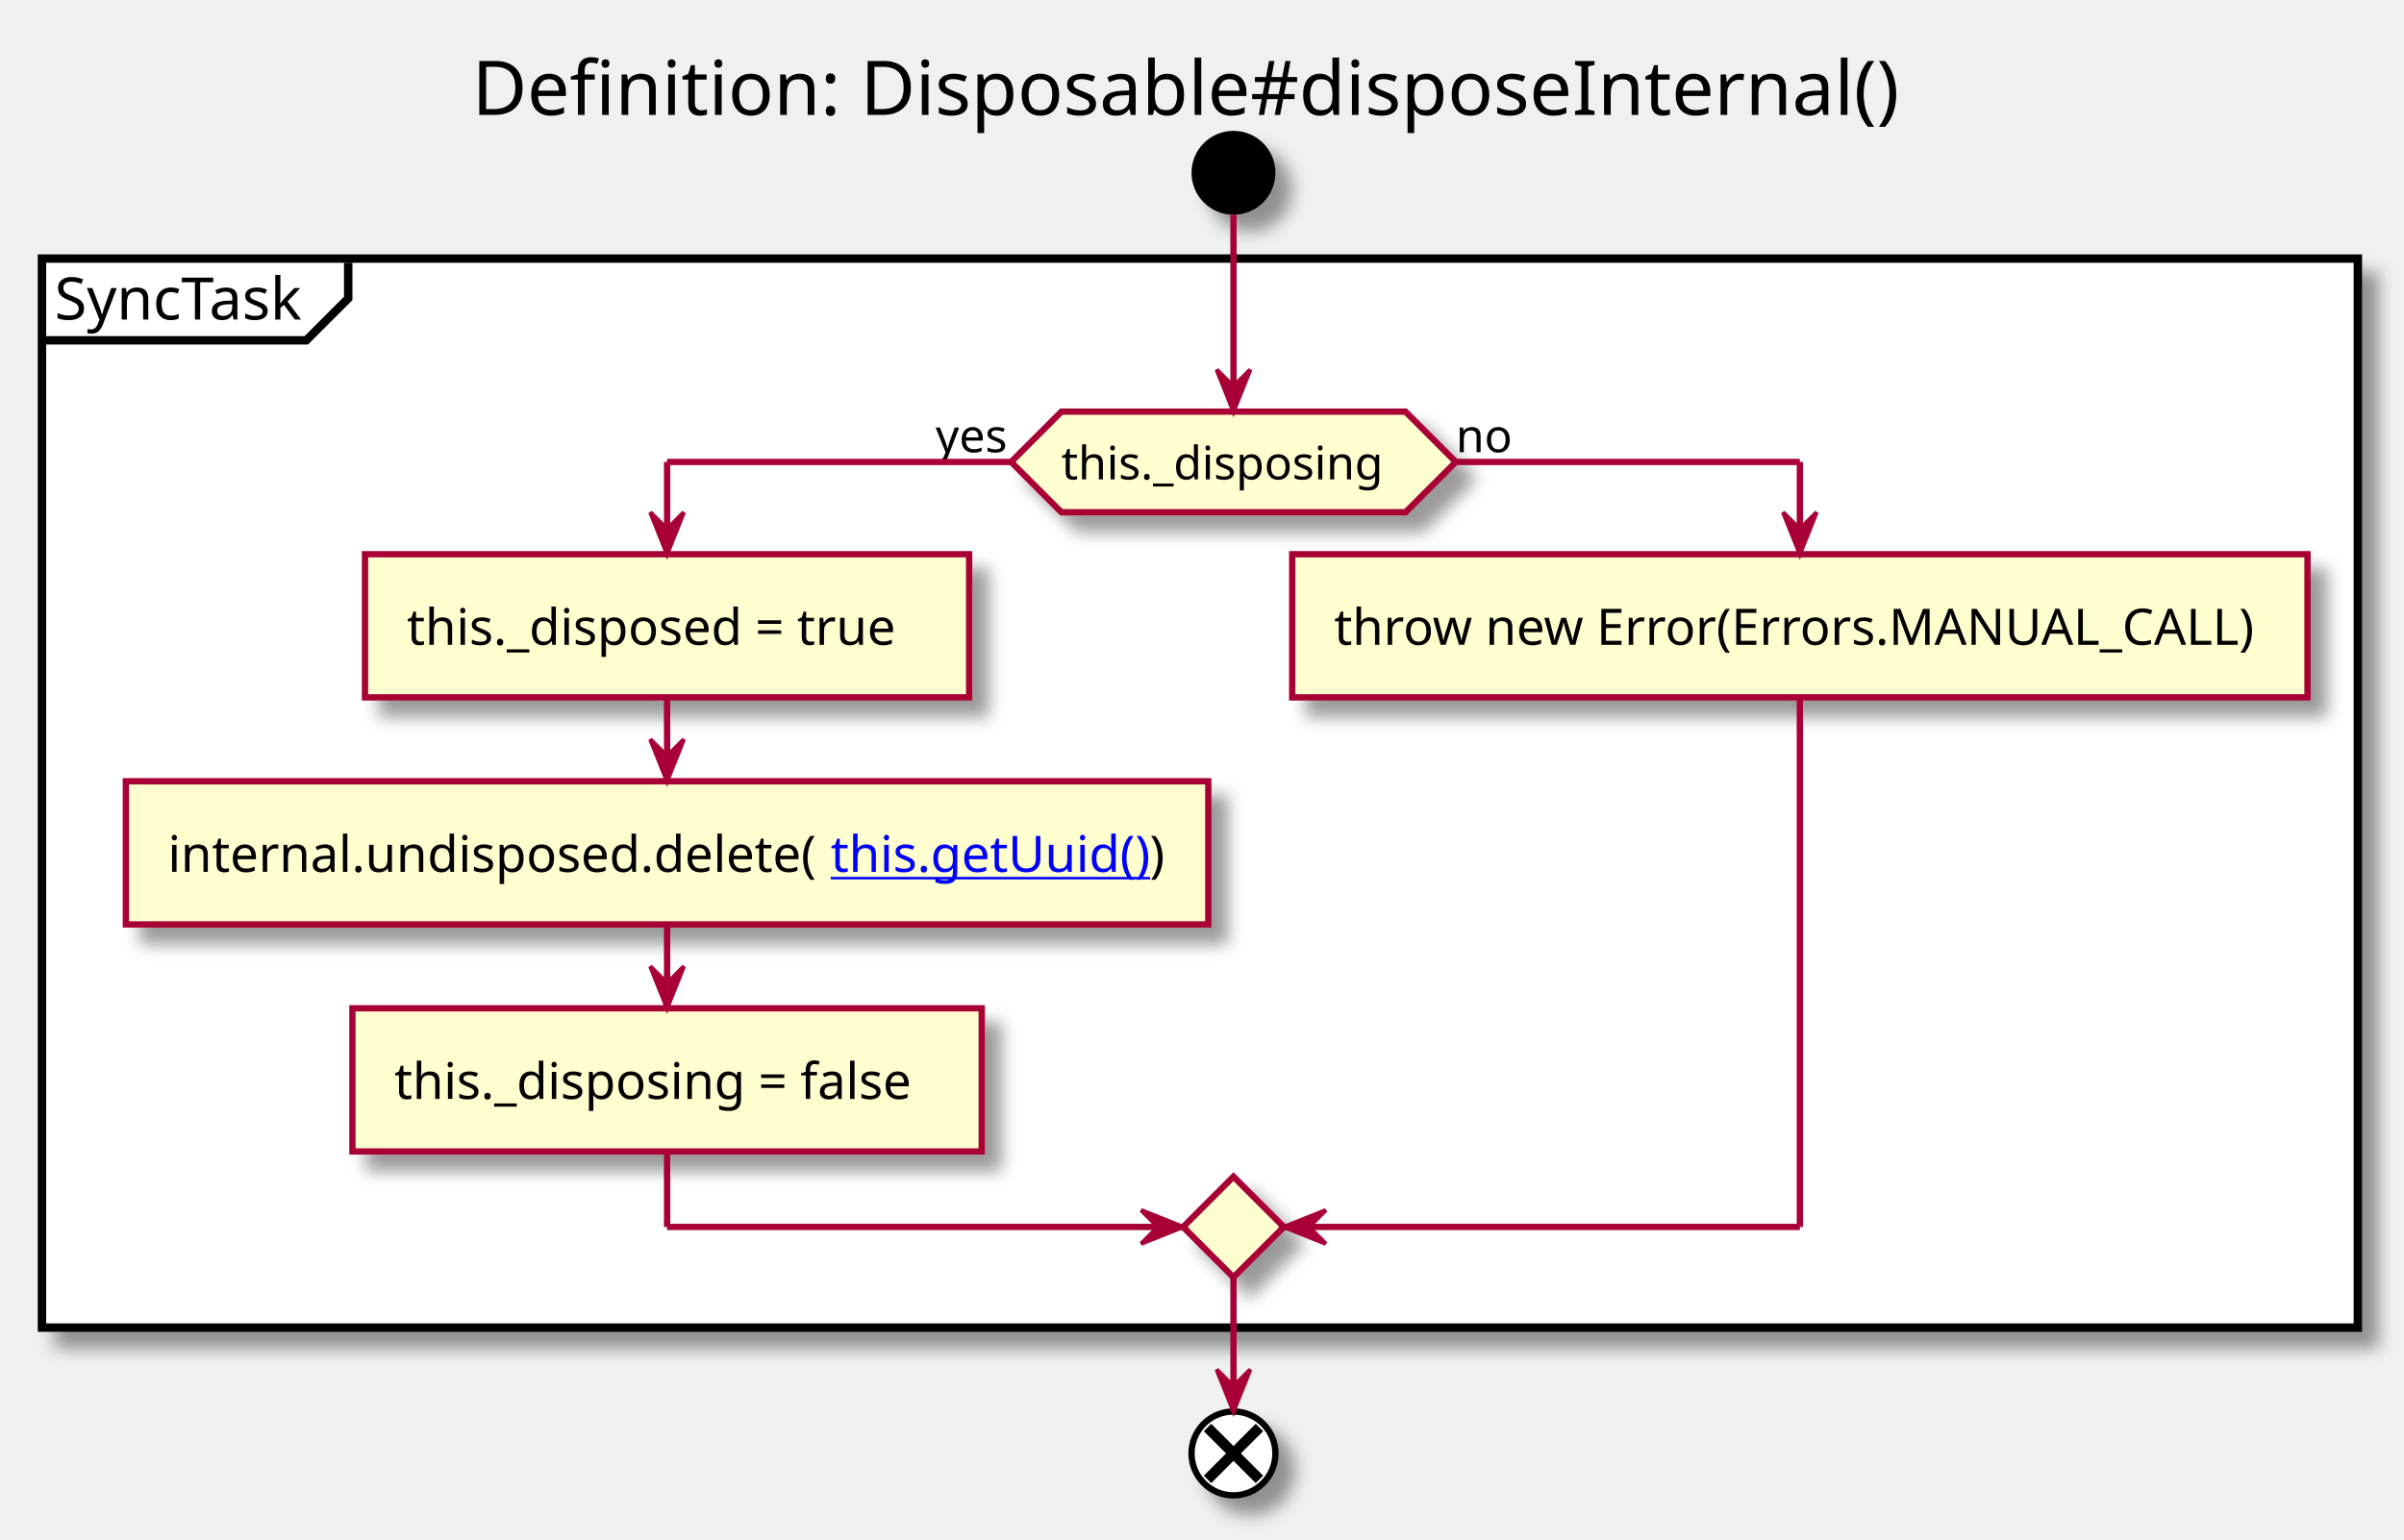
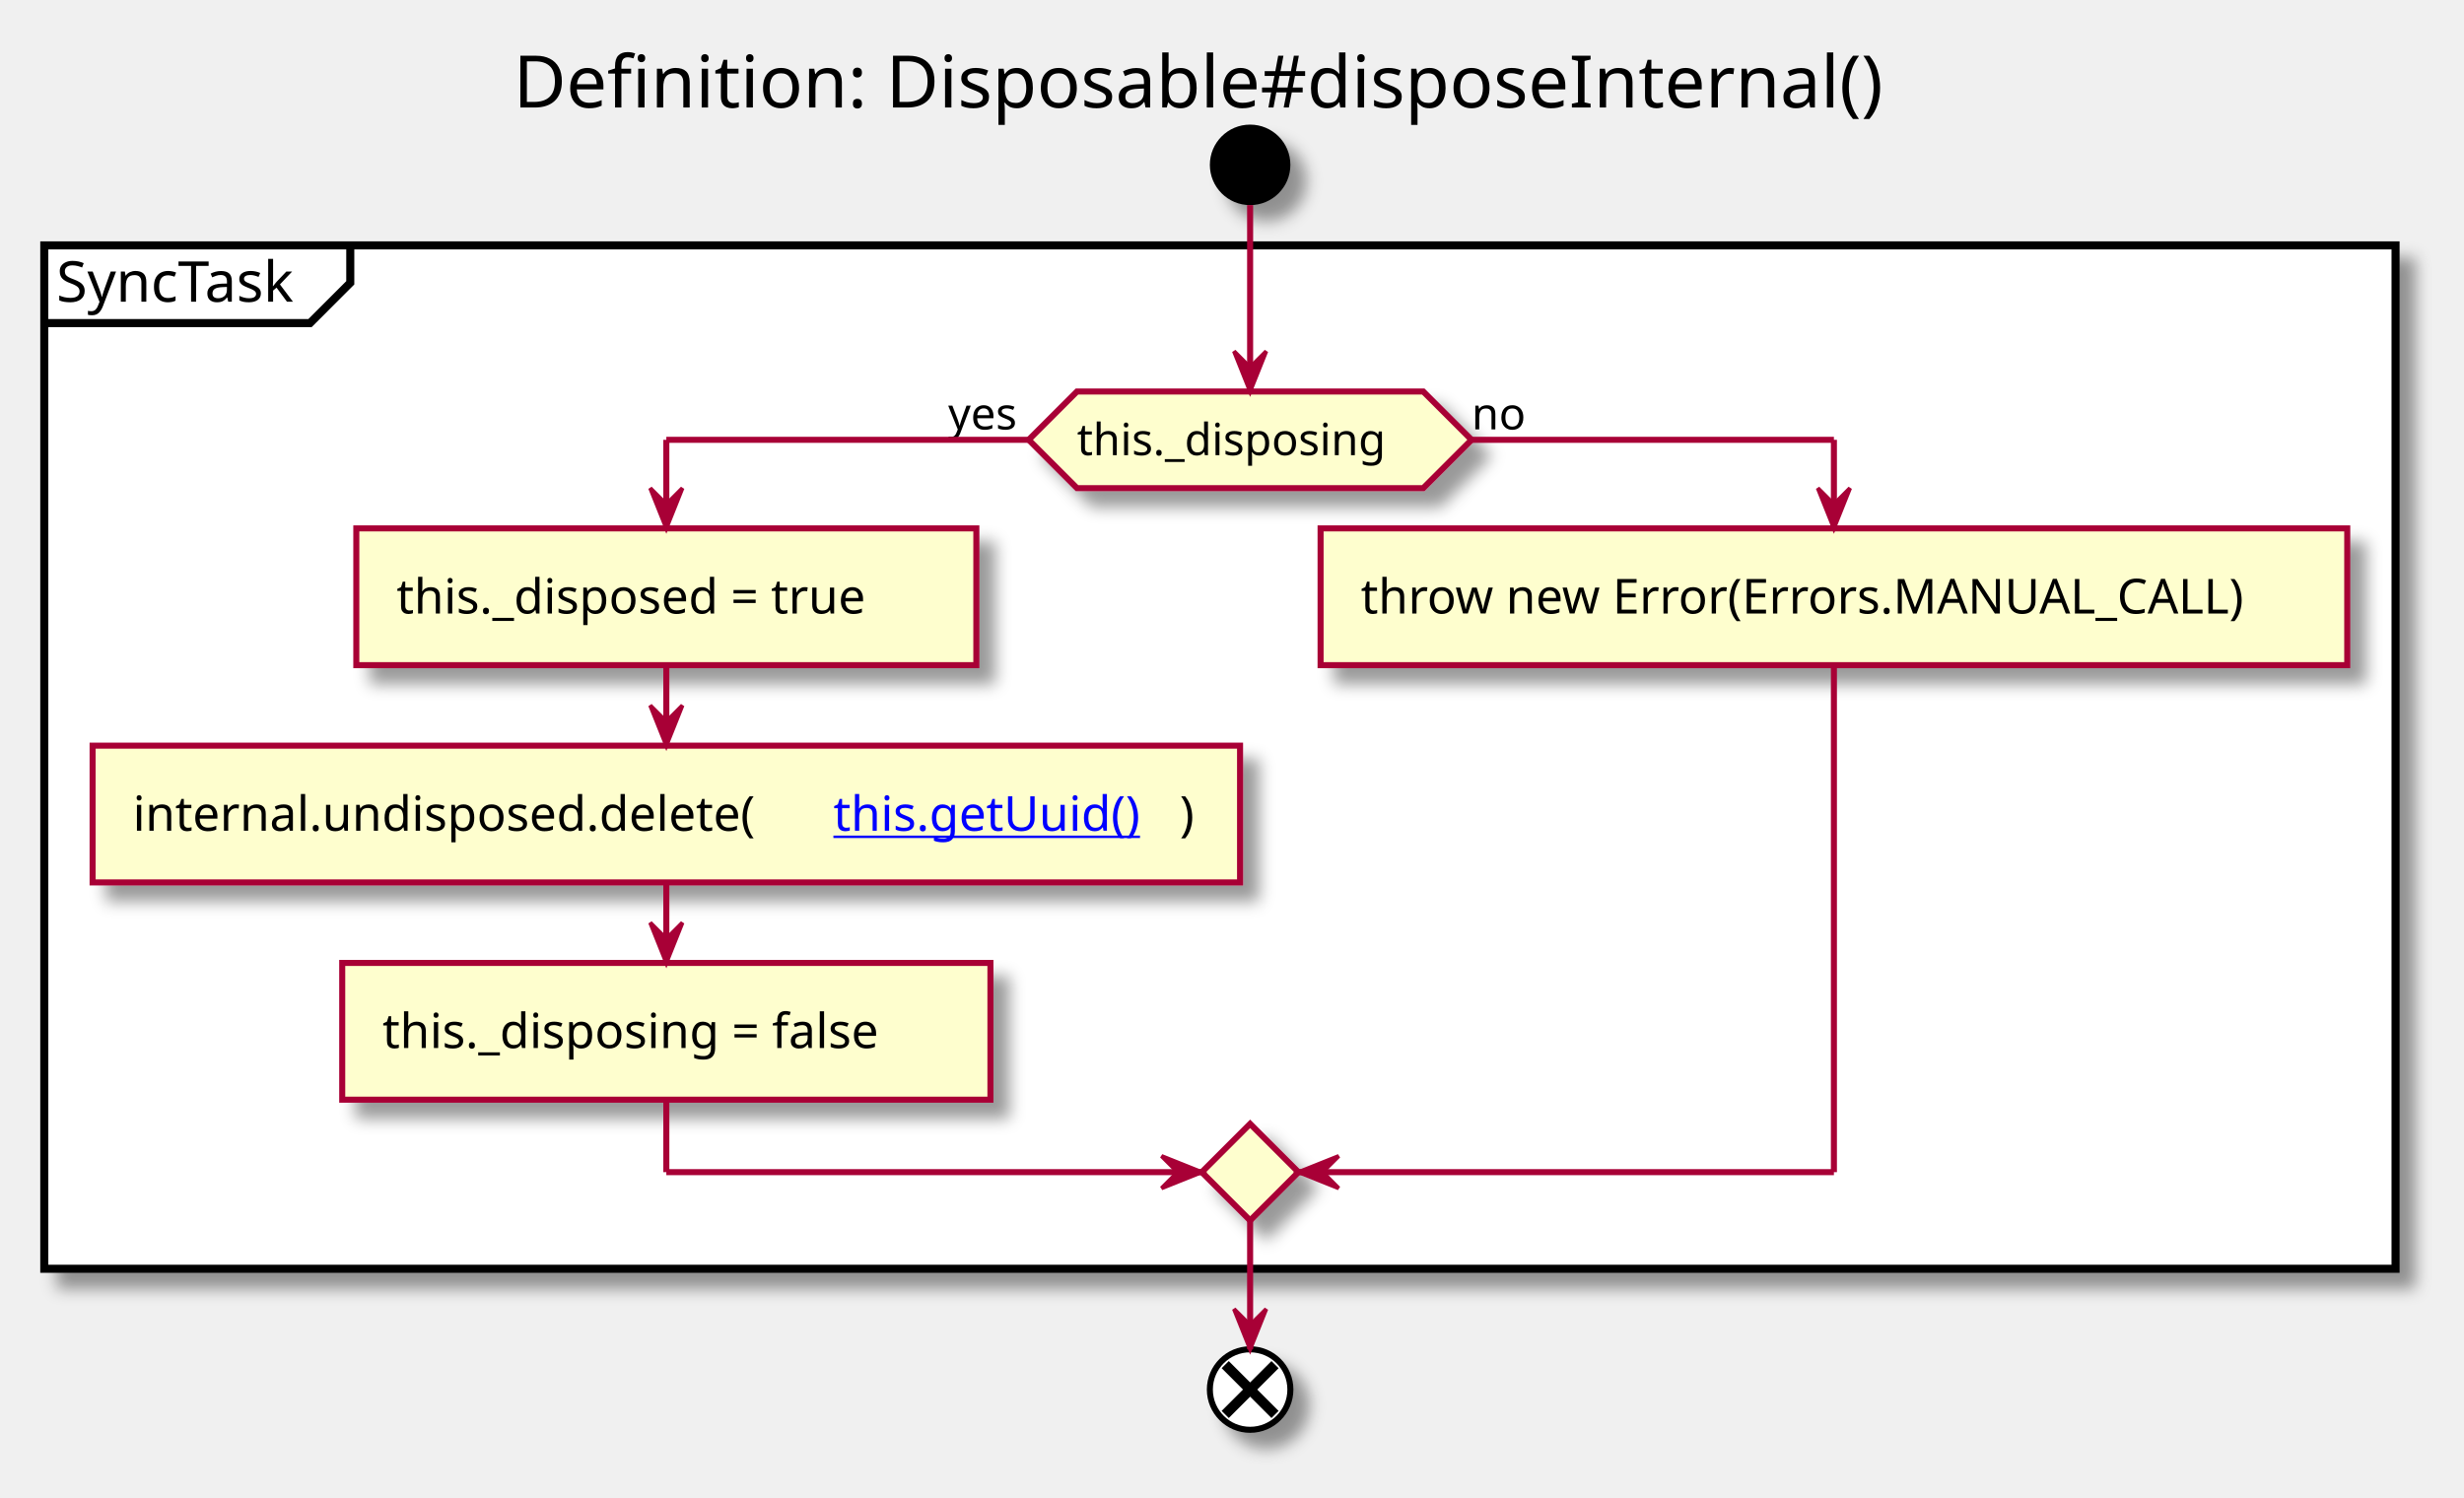
- <svg xmlns="http://www.w3.org/2000/svg" xmlns:xlink="http://www.w3.org/1999/xlink" contentScriptType="application/ecmascript" contentStyleType="text/css" height="367px" preserveAspectRatio="none" style="width:573px;height:367px;" version="1.1" viewBox="0 0 573 367" width="573px" zoomAndPan="magnify">
+ <svg xmlns="http://www.w3.org/2000/svg" xmlns:xlink="http://www.w3.org/1999/xlink" contentScriptType="application/ecmascript" contentStyleType="text/css" height="372px" preserveAspectRatio="none" style="width:612px;height:372px;" version="1.1" viewBox="0 0 612 372" width="612px" zoomAndPan="magnify">
  <defs>
    <filter height="300%" id="f14ssdtobkh262" width="300%" x="-1" y="-1">
      <feGaussianBlur result="blurOut" stdDeviation="2.0" />
      <feColorMatrix in="blurOut" result="blurOut2" type="matrix" values="0 0 0 0 0 0 0 0 0 0 0 0 0 0 0 0 0 0 .4 0" />
      <feOffset dx="4.0" dy="4.0" in="blurOut2" result="blurOut3" />
      <feBlend in="SourceGraphic" in2="blurOut3" mode="normal" />
    </filter>
  </defs>
  <g>
-     <text fill="#000000" font-family="sans-serif" font-size="18" lengthAdjust="spacingAndGlyphs" textLength="346" x="112.5" y="27.402">Definition: Disposable#disposeInternal()</text>
-     <ellipse cx="294" cy="41.199" fill="#000000" filter="url(#f14ssdtobkh262)" rx="10" ry="10" style="stroke: none; stroke-width: 1.0;" />
-     <rect fill="#FFFFFF" filter="url(#f14ssdtobkh262)" height="254.887" style="stroke: #000000; stroke-width: 2.0;" width="552" x="10" y="61.652" />
-     <path d="M83,62.652 L83,71.141 L73,81.141 L10,81.141 " fill="none" style="stroke: #000000; stroke-width: 2.0;" />
-     <text fill="#000000" font-family="sans-serif" font-size="14" lengthAdjust="spacingAndGlyphs" textLength="63" x="13" y="76.188">SyncTask</text>
-     <polygon fill="#FEFECE" filter="url(#f14ssdtobkh262)" points="253,98.141,335,98.141,347,110.141,335,122.141,253,122.141,241,110.141,253,98.141" style="stroke: #A80036; stroke-width: 1.5;" />
-     <text fill="#000000" font-family="sans-serif" font-size="11" lengthAdjust="spacingAndGlyphs" textLength="82" x="253" y="114.298">this._disposing</text>
-     <text fill="#000000" font-family="sans-serif" font-size="11" lengthAdjust="spacingAndGlyphs" textLength="18" x="223" y="107.82">yes</text>
-     <text fill="#000000" font-family="sans-serif" font-size="11" lengthAdjust="spacingAndGlyphs" textLength="14" x="347" y="107.82">no</text>
-     <rect fill="#FEFECE" filter="url(#f14ssdtobkh262)" height="34.133" style="stroke: #A80036; stroke-width: 1.5;" width="144" x="87" y="132.141" />
-     <text fill="#000000" font-family="sans-serif" font-size="12" lengthAdjust="spacingAndGlyphs" textLength="124" x="97" y="153.742">this._disposed = true</text>
-     <rect fill="#FEFECE" filter="url(#f14ssdtobkh262)" height="34.133" style="stroke: #A80036; stroke-width: 1.5;" width="258" x="30" y="186.273" />
-     <text fill="#000000" font-family="sans-serif" font-size="12" lengthAdjust="spacingAndGlyphs" textLength="158" x="40" y="207.875">internal.undisposed.delete(</text>
-     <a href="./Definition_Monitorable.getUuid.svg" target="_top" xlink:actuate="onRequest" xlink:show="new" xlink:title="./Definition_Monitorable.getUuid.svg" xlink:type="simple">
-       <text fill="#0000FF" font-family="sans-serif" font-size="12" lengthAdjust="spacingAndGlyphs" text-decoration="underline" textLength="76" x="198" y="207.875">this.getUuid()</text>
+     <text fill="#000000" font-family="sans-serif" font-size="18" lengthAdjust="spacing" textLength="355" x="127.5" y="26.708">Definition: Disposable#disposeInternal()</text>
+     <ellipse cx="310.5" cy="40.953" fill="#000000" filter="url(#f14ssdtobkh262)" rx="10" ry="10" style="stroke:none;stroke-width:1.0;" />
+     <rect fill="#FFFFFF" filter="url(#f14ssdtobkh262)" height="254.203" style="stroke:#000000;stroke-width:2.0;" width="584" x="11" y="60.953" />
+     <path d="M87,60.953 L87,70.25 L77,80.25 L11,80.25 " fill="none" style="stroke:#000000;stroke-width:2.0;" />
+     <text fill="#000000" font-family="sans-serif" font-size="14" lengthAdjust="spacing" textLength="66" x="14" y="74.948">SyncTask</text>
+     <polygon fill="#FEFECE" filter="url(#f14ssdtobkh262)" points="267.5,97.25,353.5,97.25,365.5,109.25,353.5,121.25,267.5,121.25,255.5,109.25,267.5,97.25" style="stroke:#A80036;stroke-width:1.5;" />
+     <text fill="#000000" font-family="sans-serif" font-size="11" lengthAdjust="spacing" textLength="86" x="267.5" y="113.058">this._disposing</text>
+     <text fill="#000000" font-family="sans-serif" font-size="11" lengthAdjust="spacing" textLength="20" x="235.5" y="106.656">yes</text>
+     <text fill="#000000" font-family="sans-serif" font-size="11" lengthAdjust="spacing" textLength="14" x="365.5" y="106.656">no</text>
+     <rect fill="#FEFECE" filter="url(#f14ssdtobkh262)" height="33.969" style="stroke:#A80036;stroke-width:1.5;" width="154" x="88.5" y="131.25" />
+     <text fill="#000000" font-family="sans-serif" font-size="12" lengthAdjust="spacing" textLength="134" x="98.5" y="152.389">this._disposed = true</text>
+     <rect fill="#FEFECE" filter="url(#f14ssdtobkh262)" height="33.969" style="stroke:#A80036;stroke-width:1.5;" width="285" x="23" y="185.219" />
+     <text fill="#000000" font-family="sans-serif" font-size="12" lengthAdjust="spacing" textLength="174" x="33" y="206.357">internal.undisposed.delete(</text>
+     <a href="./Definition_Monitorable.getUuid.svg" target="_top" title="./Definition_Monitorable.getUuid.svg" xlink:actuate="onRequest" xlink:href="./Definition_Monitorable.getUuid.svg" xlink:show="new" xlink:title="./Definition_Monitorable.getUuid.svg" xlink:type="simple">
+       <text fill="#0000FF" font-family="sans-serif" font-size="12" lengthAdjust="spacing" text-decoration="underline" textLength="86" x="207" y="206.357">this.getUuid()</text>
    </a>
-     <text fill="#000000" font-family="sans-serif" font-size="12" lengthAdjust="spacingAndGlyphs" textLength="4" x="274" y="207.875">)</text>
-     <rect fill="#FEFECE" filter="url(#f14ssdtobkh262)" height="34.133" style="stroke: #A80036; stroke-width: 1.5;" width="150" x="84" y="240.406" />
-     <text fill="#000000" font-family="sans-serif" font-size="12" lengthAdjust="spacingAndGlyphs" textLength="130" x="94" y="262.008">this._disposing = false</text>
-     <rect fill="#FEFECE" filter="url(#f14ssdtobkh262)" height="34.133" style="stroke: #A80036; stroke-width: 1.5;" width="242" x="308" y="132.141" />
-     <text fill="#000000" font-family="sans-serif" font-size="12" lengthAdjust="spacingAndGlyphs" textLength="222" x="318" y="153.742">throw new Error(Errors.MANUAL_CALL)</text>
-     <polygon fill="#FEFECE" filter="url(#f14ssdtobkh262)" points="294,280.539,306,292.539,294,304.539,282,292.539,294,280.539" style="stroke: #A80036; stroke-width: 1.5;" />
-     <ellipse cx="294" cy="346.539" fill="#FFFFFF" filter="url(#f14ssdtobkh262)" rx="10" ry="10" style="stroke: #000000; stroke-width: 1.5;" />
-     <line style="stroke: #000000; stroke-width: 2.5;" x1="287.813" x2="300.187" y1="340.352" y2="352.726" />
-     <line style="stroke: #000000; stroke-width: 2.5;" x1="300.187" x2="287.813" y1="340.352" y2="352.726" />
-     <line style="stroke: #A80036; stroke-width: 1.5;" x1="159" x2="159" y1="166.273" y2="186.273" />
-     <polygon fill="#A80036" points="155,176.273,159,186.273,163,176.273,159,180.273" style="stroke: #A80036; stroke-width: 1.0;" />
-     <line style="stroke: #A80036; stroke-width: 1.5;" x1="159" x2="159" y1="220.406" y2="240.406" />
-     <polygon fill="#A80036" points="155,230.406,159,240.406,163,230.406,159,234.406" style="stroke: #A80036; stroke-width: 1.0;" />
-     <line style="stroke: #A80036; stroke-width: 1.5;" x1="241" x2="159" y1="110.141" y2="110.141" />
-     <line style="stroke: #A80036; stroke-width: 1.5;" x1="159" x2="159" y1="110.141" y2="132.141" />
-     <polygon fill="#A80036" points="155,122.141,159,132.141,163,122.141,159,126.141" style="stroke: #A80036; stroke-width: 1.0;" />
-     <line style="stroke: #A80036; stroke-width: 1.5;" x1="347" x2="429" y1="110.141" y2="110.141" />
-     <line style="stroke: #A80036; stroke-width: 1.5;" x1="429" x2="429" y1="110.141" y2="132.141" />
-     <polygon fill="#A80036" points="425,122.141,429,132.141,433,122.141,429,126.141" style="stroke: #A80036; stroke-width: 1.0;" />
-     <line style="stroke: #A80036; stroke-width: 1.5;" x1="159" x2="159" y1="274.539" y2="292.539" />
-     <line style="stroke: #A80036; stroke-width: 1.5;" x1="159" x2="282" y1="292.539" y2="292.539" />
-     <polygon fill="#A80036" points="272,288.539,282,292.539,272,296.539,276,292.539" style="stroke: #A80036; stroke-width: 1.0;" />
-     <line style="stroke: #A80036; stroke-width: 1.5;" x1="429" x2="429" y1="166.273" y2="292.539" />
-     <line style="stroke: #A80036; stroke-width: 1.5;" x1="429" x2="306" y1="292.539" y2="292.539" />
-     <polygon fill="#A80036" points="316,288.539,306,292.539,316,296.539,312,292.539" style="stroke: #A80036; stroke-width: 1.0;" />
-     <line style="stroke: #A80036; stroke-width: 1.5;" x1="294" x2="294" y1="51.199" y2="98.141" />
-     <polygon fill="#A80036" points="290,88.141,294,98.141,298,88.141,294,92.141" style="stroke: #A80036; stroke-width: 1.0;" />
-     <line style="stroke: #A80036; stroke-width: 1.5;" x1="294" x2="294" y1="304.539" y2="336.539" />
-     <polygon fill="#A80036" points="290,326.539,294,336.539,298,326.539,294,330.539" style="stroke: #A80036; stroke-width: 1.0;" />
+     <text fill="#000000" font-family="sans-serif" font-size="12" lengthAdjust="spacing" textLength="5" x="293" y="206.357">)</text>
+     <rect fill="#FEFECE" filter="url(#f14ssdtobkh262)" height="33.969" style="stroke:#A80036;stroke-width:1.5;" width="161" x="85" y="239.188" />
+     <text fill="#000000" font-family="sans-serif" font-size="12" lengthAdjust="spacing" textLength="141" x="95" y="260.326">this._disposing = false</text>
+     <rect fill="#FEFECE" filter="url(#f14ssdtobkh262)" height="33.969" style="stroke:#A80036;stroke-width:1.5;" width="255" x="328" y="131.25" />
+     <text fill="#000000" font-family="sans-serif" font-size="12" lengthAdjust="spacing" textLength="235" x="338" y="152.389">throw new Error(Errors.MANUAL_CALL)</text>
+     <polygon fill="#FEFECE" filter="url(#f14ssdtobkh262)" points="310.5,279.156,322.5,291.156,310.5,303.156,298.5,291.156,310.5,279.156" style="stroke:#A80036;stroke-width:1.5;" />
+     <ellipse cx="310.5" cy="345.156" fill="#FFFFFF" filter="url(#f14ssdtobkh262)" rx="10" ry="10" style="stroke:#000000;stroke-width:1.5;" />
+     <line style="stroke:#000000;stroke-width:2.5;" x1="304.313" x2="316.687" y1="338.969" y2="351.343" />
+     <line style="stroke:#000000;stroke-width:2.5;" x1="316.687" x2="304.313" y1="338.969" y2="351.343" />
+     <line style="stroke:#A80036;stroke-width:1.5;" x1="165.5" x2="165.5" y1="165.219" y2="185.219" />
+     <polygon fill="#A80036" points="161.5,175.219,165.5,185.219,169.5,175.219,165.5,179.219" style="stroke:#A80036;stroke-width:1.0;" />
+     <line style="stroke:#A80036;stroke-width:1.5;" x1="165.5" x2="165.5" y1="219.188" y2="239.188" />
+     <polygon fill="#A80036" points="161.5,229.188,165.5,239.188,169.5,229.188,165.5,233.188" style="stroke:#A80036;stroke-width:1.0;" />
+     <line style="stroke:#A80036;stroke-width:1.5;" x1="255.5" x2="165.5" y1="109.25" y2="109.25" />
+     <line style="stroke:#A80036;stroke-width:1.5;" x1="165.5" x2="165.5" y1="109.25" y2="131.25" />
+     <polygon fill="#A80036" points="161.5,121.25,165.5,131.25,169.5,121.25,165.5,125.25" style="stroke:#A80036;stroke-width:1.0;" />
+     <line style="stroke:#A80036;stroke-width:1.5;" x1="365.5" x2="455.5" y1="109.25" y2="109.25" />
+     <line style="stroke:#A80036;stroke-width:1.5;" x1="455.5" x2="455.5" y1="109.25" y2="131.25" />
+     <polygon fill="#A80036" points="451.5,121.25,455.5,131.25,459.5,121.25,455.5,125.25" style="stroke:#A80036;stroke-width:1.0;" />
+     <line style="stroke:#A80036;stroke-width:1.5;" x1="165.5" x2="165.5" y1="273.156" y2="291.156" />
+     <line style="stroke:#A80036;stroke-width:1.5;" x1="165.5" x2="298.5" y1="291.156" y2="291.156" />
+     <polygon fill="#A80036" points="288.5,287.156,298.5,291.156,288.5,295.156,292.5,291.156" style="stroke:#A80036;stroke-width:1.0;" />
+     <line style="stroke:#A80036;stroke-width:1.5;" x1="455.5" x2="455.5" y1="165.219" y2="291.156" />
+     <line style="stroke:#A80036;stroke-width:1.5;" x1="455.5" x2="322.5" y1="291.156" y2="291.156" />
+     <polygon fill="#A80036" points="332.5,287.156,322.5,291.156,332.5,295.156,328.5,291.156" style="stroke:#A80036;stroke-width:1.0;" />
+     <line style="stroke:#A80036;stroke-width:1.5;" x1="310.5" x2="310.5" y1="50.953" y2="97.25" />
+     <polygon fill="#A80036" points="306.5,87.25,310.5,97.25,314.5,87.25,310.5,91.25" style="stroke:#A80036;stroke-width:1.0;" />
+     <line style="stroke:#A80036;stroke-width:1.5;" x1="310.5" x2="310.5" y1="303.156" y2="335.156" />
+     <polygon fill="#A80036" points="306.5,325.156,310.5,335.156,314.5,325.156,310.5,329.156" style="stroke:#A80036;stroke-width:1.0;" />
  </g>
</svg>
